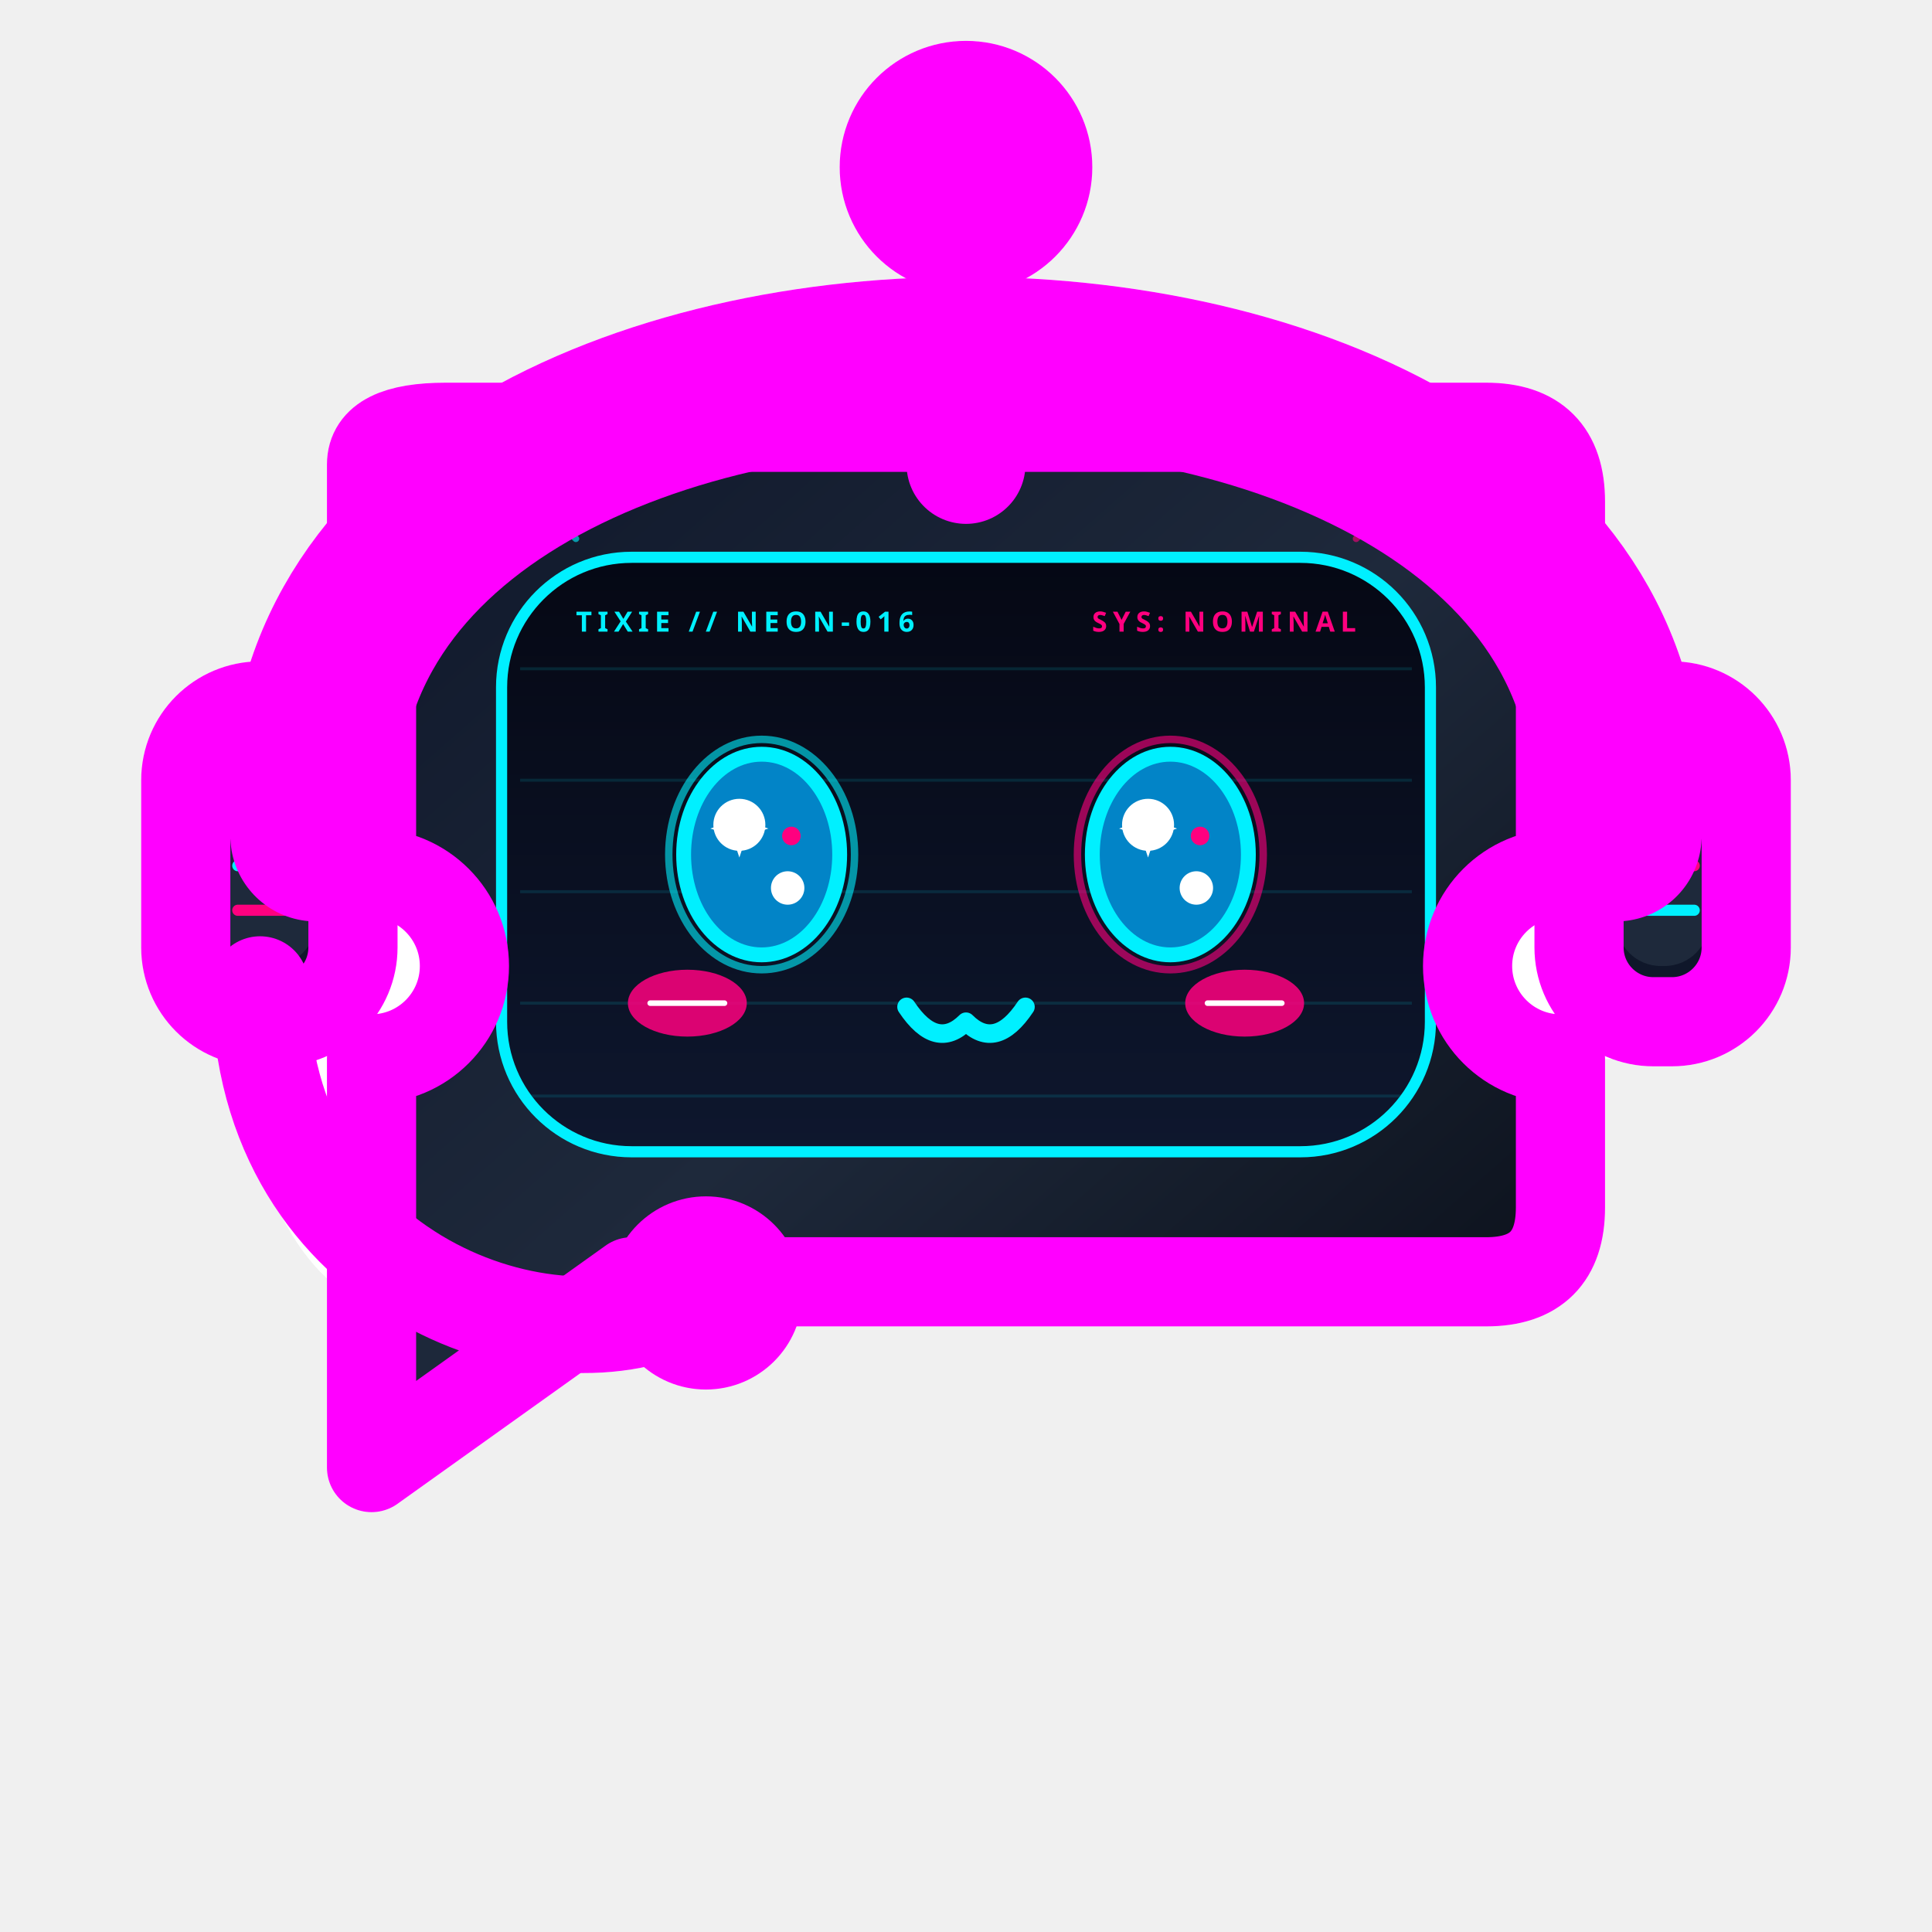
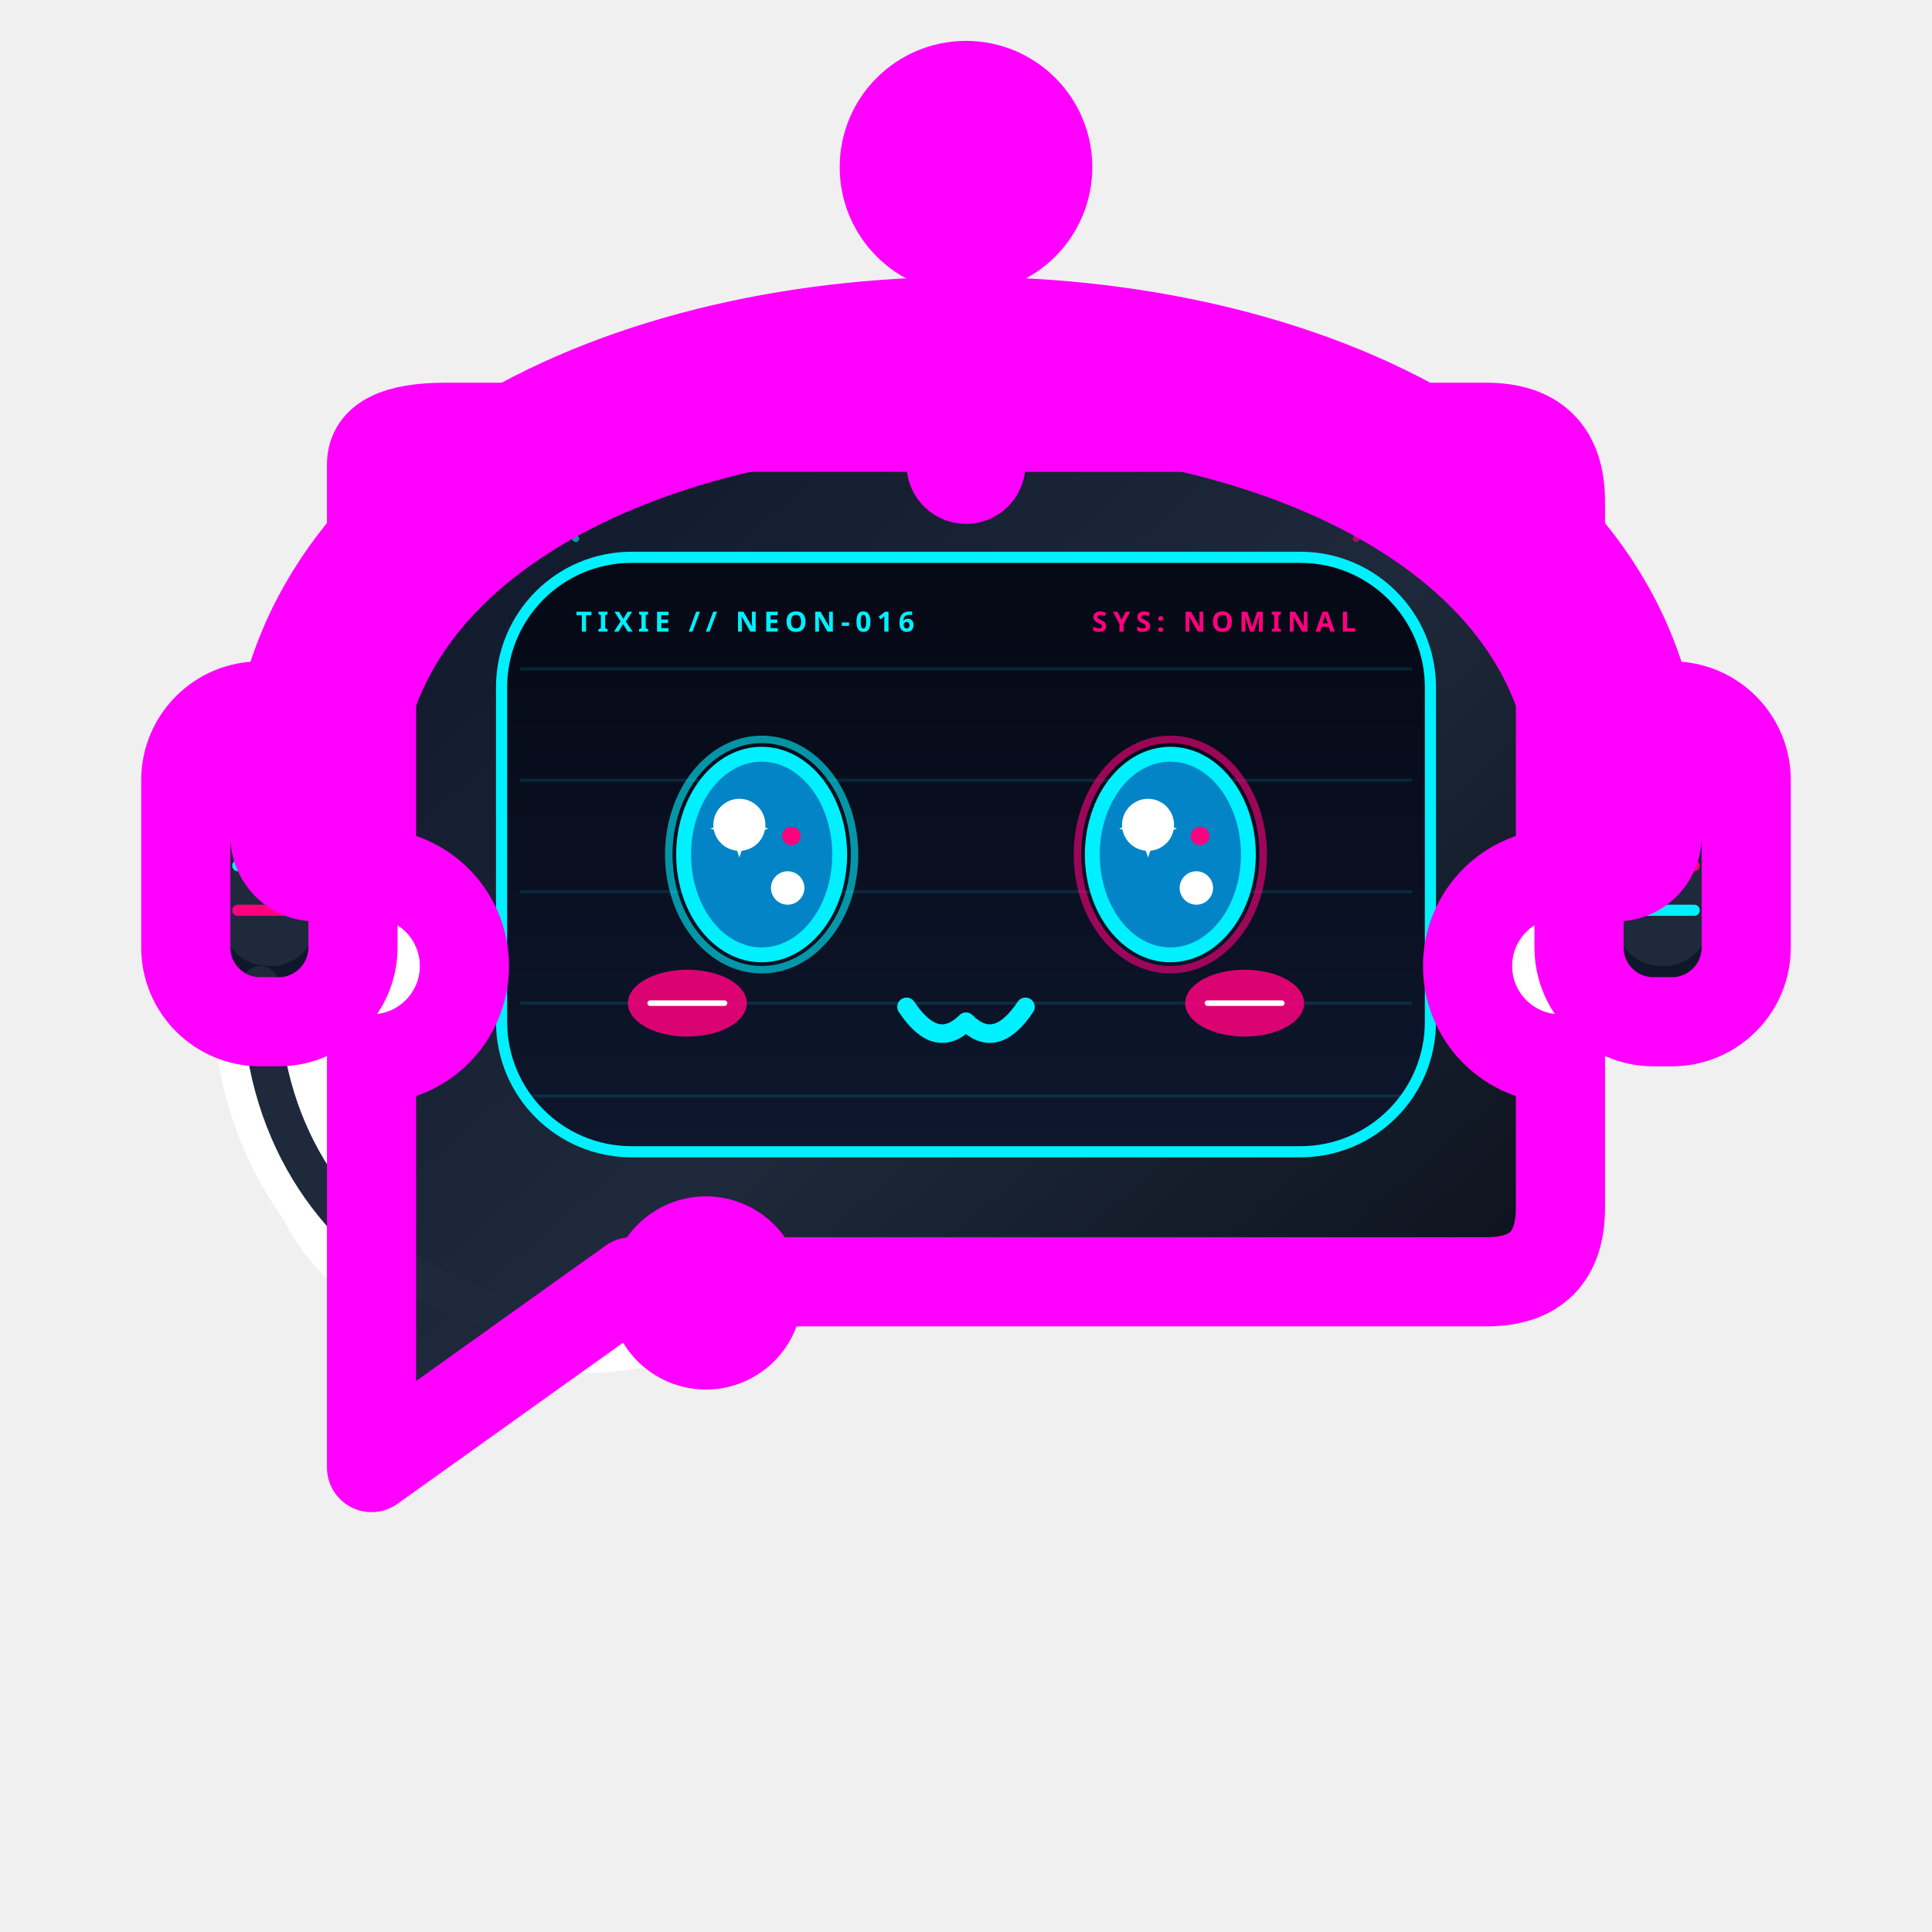
<svg xmlns="http://www.w3.org/2000/svg" viewBox="0 0 520 520" width="520" height="520">
  <defs>
    <linearGradient id="neonBodyGrad6" x1="0%" y1="0%" x2="100%" y2="100%">
      <stop offset="0%" stop-color="#0F172A" />
      <stop offset="50%" stop-color="#1E293B" />
      <stop offset="100%" stop-color="#090D16" />
    </linearGradient>
    <linearGradient id="cyanMagentaGrad6" x1="0%" y1="0%" x2="100%" y2="0%">
      <stop offset="0%" stop-color="#00F0FF" />
      <stop offset="50%" stop-color="#A855F7" />
      <stop offset="100%" stop-color="#FF007F" />
    </linearGradient>
    <linearGradient id="neonVisorGrad6" x1="0%" y1="0%" x2="0%" y2="100%">
      <stop offset="0%" stop-color="#050814" />
      <stop offset="100%" stop-color="#0E172E" />
    </linearGradient>
  </defs>
  <g id="Artwork" transform="translate(260, 275)">
    <g id="WhiteBorder" fill="#FFFFFF" stroke="#FFFFFF" stroke-linejoin="round" stroke-linecap="round">
      <circle cx="0" cy="-230" r="22" stroke-width="24" />
      <line x1="0" y1="-150" x2="0" y2="-230" stroke-width="32" />
      <path d="M -175 -50 C -190 -220, 190 -220, 175 -50" fill="none" stroke-width="46" />
      <rect x="-210" y="-85" width="45" height="85" rx="20" stroke-width="24" />
      <rect x="165" y="-85" width="45" height="85" rx="20" stroke-width="24" />
      <path d="M -160 -150 Q -160 -160, -140 -160 L 140 -160 Q 160 -160, 160 -140 L 160 -40 A 25 25 0 0 0 160 10 L 160 50 Q 160 70, 140 70 L -90 70 L -160 120 L -160 10 A 25 25 0 0 0 -160 -40 Z" stroke-width="24" />
      <path d="M -190 -10 C -190 70, -110 95, -75 75" fill="none" stroke-width="26" />
      <circle cx="-70" cy="73" r="14" stroke-width="24" />
      <path d="M -190 -10 C -190 60, -160 70, -160 70 L -160 10 L -160 -10 Z" stroke-width="12" />
    </g>
    <path d="M 160 -40 A 25 25 0 0 0 160 10 L 175 10 L 175 -40 Z" fill="#FFFFFF" stroke="none" />
    <path d="M -160 -40 A 25 25 0 0 1 -160 10 L -175 10 L -175 -40 Z" fill="#FFFFFF" stroke="none" />
    <path d="M 0 -150 L 0 -220" stroke="#334155" stroke-width="12" stroke-linecap="round" />
    <circle cx="0" cy="-230" r="22" fill="#00F0FF" stroke="#FFFFFF" stroke-width="5" />
    <circle cx="0" cy="-230" r="11" fill="#FF007F" />
    <circle cx="0" cy="-230" r="30" fill="none" stroke="#00F0FF" stroke-width="2" stroke-dasharray="6,4" opacity="0.8" />
    <path d="M -160 -150 Q -160 -160, -140 -160 L 140 -160 Q 160 -160, 160 -140 L 160 -40 A 25 25 0 0 0 160 10 L 160 50 Q 160 70, 140 70 L -90 70 L -160 120 L -160 10 A 25 25 0 0 0 -160 -40 Z" fill="url(#neonBodyGrad6)" stroke="url(#cyanMagentaGrad6)" stroke-width="3.5" />
    <path d="M -145 -145 L -120 -145 L -105 -130" fill="none" stroke="#00F0FF" stroke-width="1.8" opacity="0.6" stroke-linecap="round" />
    <path d="M 145 -145 L 120 -145 L 105 -130" fill="none" stroke="#FF007F" stroke-width="1.8" opacity="0.6" stroke-linecap="round" />
    <rect x="-125" y="-125" width="250" height="160" rx="35" fill="url(#neonVisorGrad6)" stroke="#00F0FF" stroke-width="3" />
    <g stroke="#00F0FF" stroke-width="0.8" opacity="0.12">
      <line x1="-120" y1="-95" x2="120" y2="-95" />
      <line x1="-120" y1="-65" x2="120" y2="-65" />
      <line x1="-120" y1="-35" x2="120" y2="-35" />
      <line x1="-120" y1="-5" x2="120" y2="-5" />
      <line x1="-120" y1="20" x2="120" y2="20" />
    </g>
    <text x="-105" y="-105" font-family="'Noto Sans', monospace, sans-serif" font-size="7.5" font-weight="900" fill="#00F0FF" letter-spacing="1.5">TIXIE // NEON-016</text>
    <text x="105" y="-105" font-family="'Noto Sans', monospace, sans-serif" font-size="7.5" font-weight="900" fill="#FF007F" letter-spacing="1.5" text-anchor="end">SYS: NOMINAL</text>
    <g transform="translate(-55, -45)">
      <ellipse cx="0" cy="0" rx="25" ry="31" fill="none" stroke="#00F0FF" stroke-width="2" opacity="0.6" />
      <ellipse cx="0" cy="0" rx="23" ry="29" fill="#00F0FF" />
      <ellipse cx="0" cy="0" rx="19" ry="25" fill="#0284C7" />
      <polygon points="0,-12 3,-3 12,0 3,3 0,12 -3,3 -12,0 -3,-3" fill="#FFFFFF" transform="translate(-6, -7) scale(0.65)" />
      <circle cx="-6" cy="-8" r="7" fill="#FFFFFF" />
      <circle cx="7" cy="9" r="4.5" fill="#FFFFFF" />
      <circle cx="8" cy="-5" r="2.5" fill="#FF007F" />
    </g>
    <g transform="translate(55, -45)">
      <ellipse cx="0" cy="0" rx="25" ry="31" fill="none" stroke="#FF007F" stroke-width="2" opacity="0.6" />
      <ellipse cx="0" cy="0" rx="23" ry="29" fill="#00F0FF" />
      <ellipse cx="0" cy="0" rx="19" ry="25" fill="#0284C7" />
      <polygon points="0,-12 3,-3 12,0 3,3 0,12 -3,3 -12,0 -3,-3" fill="#FFFFFF" transform="translate(-6, -7) scale(0.65)" />
      <circle cx="-6" cy="-8" r="7" fill="#FFFFFF" />
      <circle cx="7" cy="9" r="4.5" fill="#FFFFFF" />
      <circle cx="8" cy="-5" r="2.5" fill="#FF007F" />
    </g>
    <g transform="translate(-75, -5)">
      <ellipse cx="0" cy="0" rx="16" ry="9" fill="#FF007F" opacity="0.85" />
      <line x1="-10" y1="0" x2="10" y2="0" stroke="#FFFFFF" stroke-width="1.5" stroke-linecap="round" />
    </g>
    <g transform="translate(75, -5)">
      <ellipse cx="0" cy="0" rx="16" ry="9" fill="#FF007F" opacity="0.85" />
      <line x1="-10" y1="0" x2="10" y2="0" stroke="#FFFFFF" stroke-width="1.5" stroke-linecap="round" />
    </g>
    <path d="M -16 -4 Q -8 8 0 0 Q 8 8 16 -4" fill="none" stroke="#00F0FF" stroke-width="5" stroke-linecap="round" stroke-linejoin="round" />
    <path d="M -175 -50 C -190 -220, 190 -220, 175 -50" fill="none" stroke="#1E293B" stroke-width="22" stroke-linecap="round" />
    <path d="M -175 -50 C -190 -220, 190 -220, 175 -50" fill="none" stroke="url(#cyanMagentaGrad6)" stroke-width="8" stroke-linecap="round" />
    <rect x="-210" y="-85" width="45" height="85" rx="20" fill="#0F172A" stroke="#00F0FF" stroke-width="5" />
    <rect x="-200" y="-70" width="25" height="55" rx="12" fill="#1E293B" />
    <line x1="-196" y1="-55" x2="-178" y2="-55" stroke="#FF007F" stroke-width="3" stroke-linecap="round" />
    <line x1="-196" y1="-42" x2="-178" y2="-42" stroke="#00F0FF" stroke-width="3" stroke-linecap="round" />
    <line x1="-196" y1="-30" x2="-178" y2="-30" stroke="#FF007F" stroke-width="3" stroke-linecap="round" />
    <rect x="165" y="-85" width="45" height="85" rx="20" fill="#0F172A" stroke="#FF007F" stroke-width="5" />
    <rect x="175" y="-70" width="25" height="55" rx="12" fill="#1E293B" />
    <line x1="178" y1="-55" x2="196" y2="-55" stroke="#00F0FF" stroke-width="3" stroke-linecap="round" />
    <line x1="178" y1="-42" x2="196" y2="-42" stroke="#FF007F" stroke-width="3" stroke-linecap="round" />
    <line x1="178" y1="-30" x2="196" y2="-30" stroke="#00F0FF" stroke-width="3" stroke-linecap="round" />
    <path d="M -190 -10 C -190 70, -110 95, -75 75" fill="none" stroke="#1E293B" stroke-width="10" stroke-linecap="round" />
    <circle cx="-70" cy="73" r="14" fill="#00F0FF" stroke="#1E293B" stroke-width="4" />
    <circle cx="-70" cy="73" r="6" fill="#FF007F" />
  </g>
  <g id="CutContour" transform="translate(260, 275)" fill="none" stroke="#FF00FF" stroke-width="2" stroke-linejoin="round" stroke-linecap="round">
    <circle cx="0" cy="-230" r="22" stroke-width="24" />
    <line x1="0" y1="-150" x2="0" y2="-230" stroke-width="32" />
    <path d="M -175 -50 C -190 -220, 190 -220, 175 -50" stroke-width="46" />
    <rect x="-210" y="-85" width="45" height="85" rx="20" stroke-width="24" />
    <rect x="165" y="-85" width="45" height="85" rx="20" stroke-width="24" />
    <path d="M -160 -150 Q -160 -160, -140 -160 L 140 -160 Q 160 -160, 160 -140 L 160 -40 A 25 25 0 0 0 160 10 L 160 50 Q 160 70, 140 70 L -90 70 L -160 120 L -160 10 A 25 25 0 0 0 -160 -40 Z" stroke-width="24" />
-     <path d="M -190 -10 C -190 70, -110 95, -75 75" stroke-width="26" />
    <circle cx="-70" cy="73" r="14" stroke-width="24" />
  </g>
</svg>
